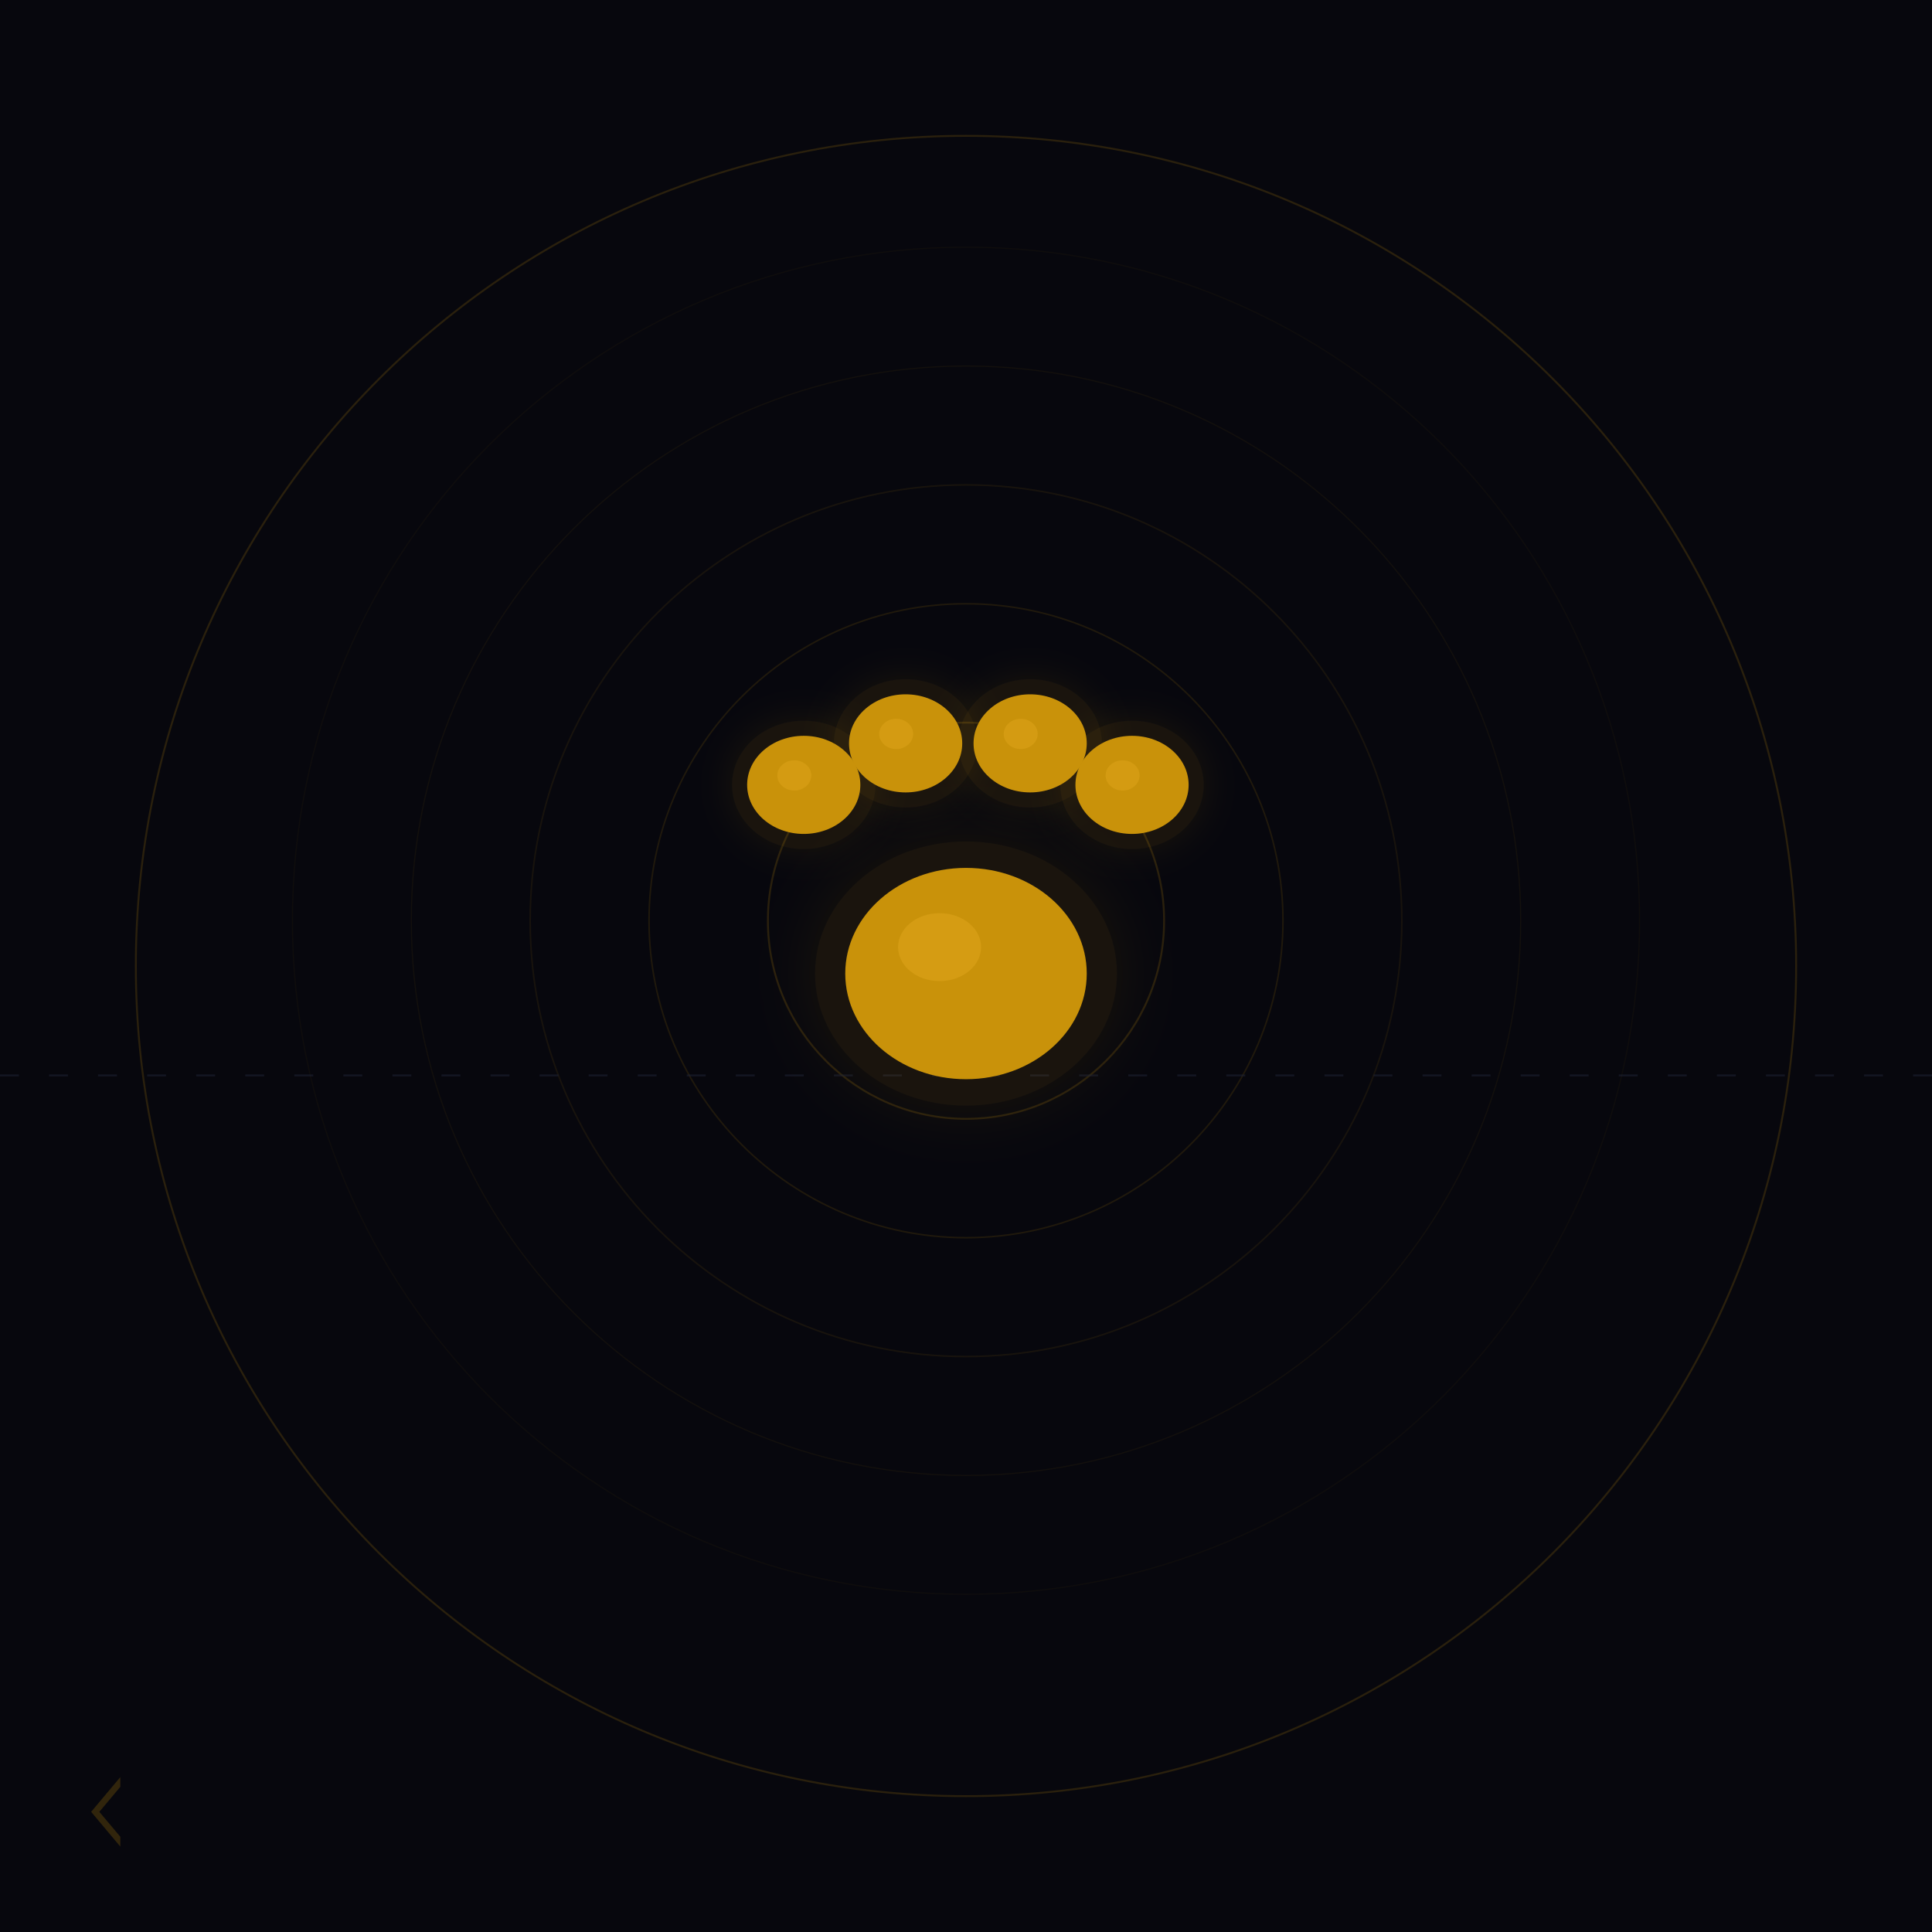
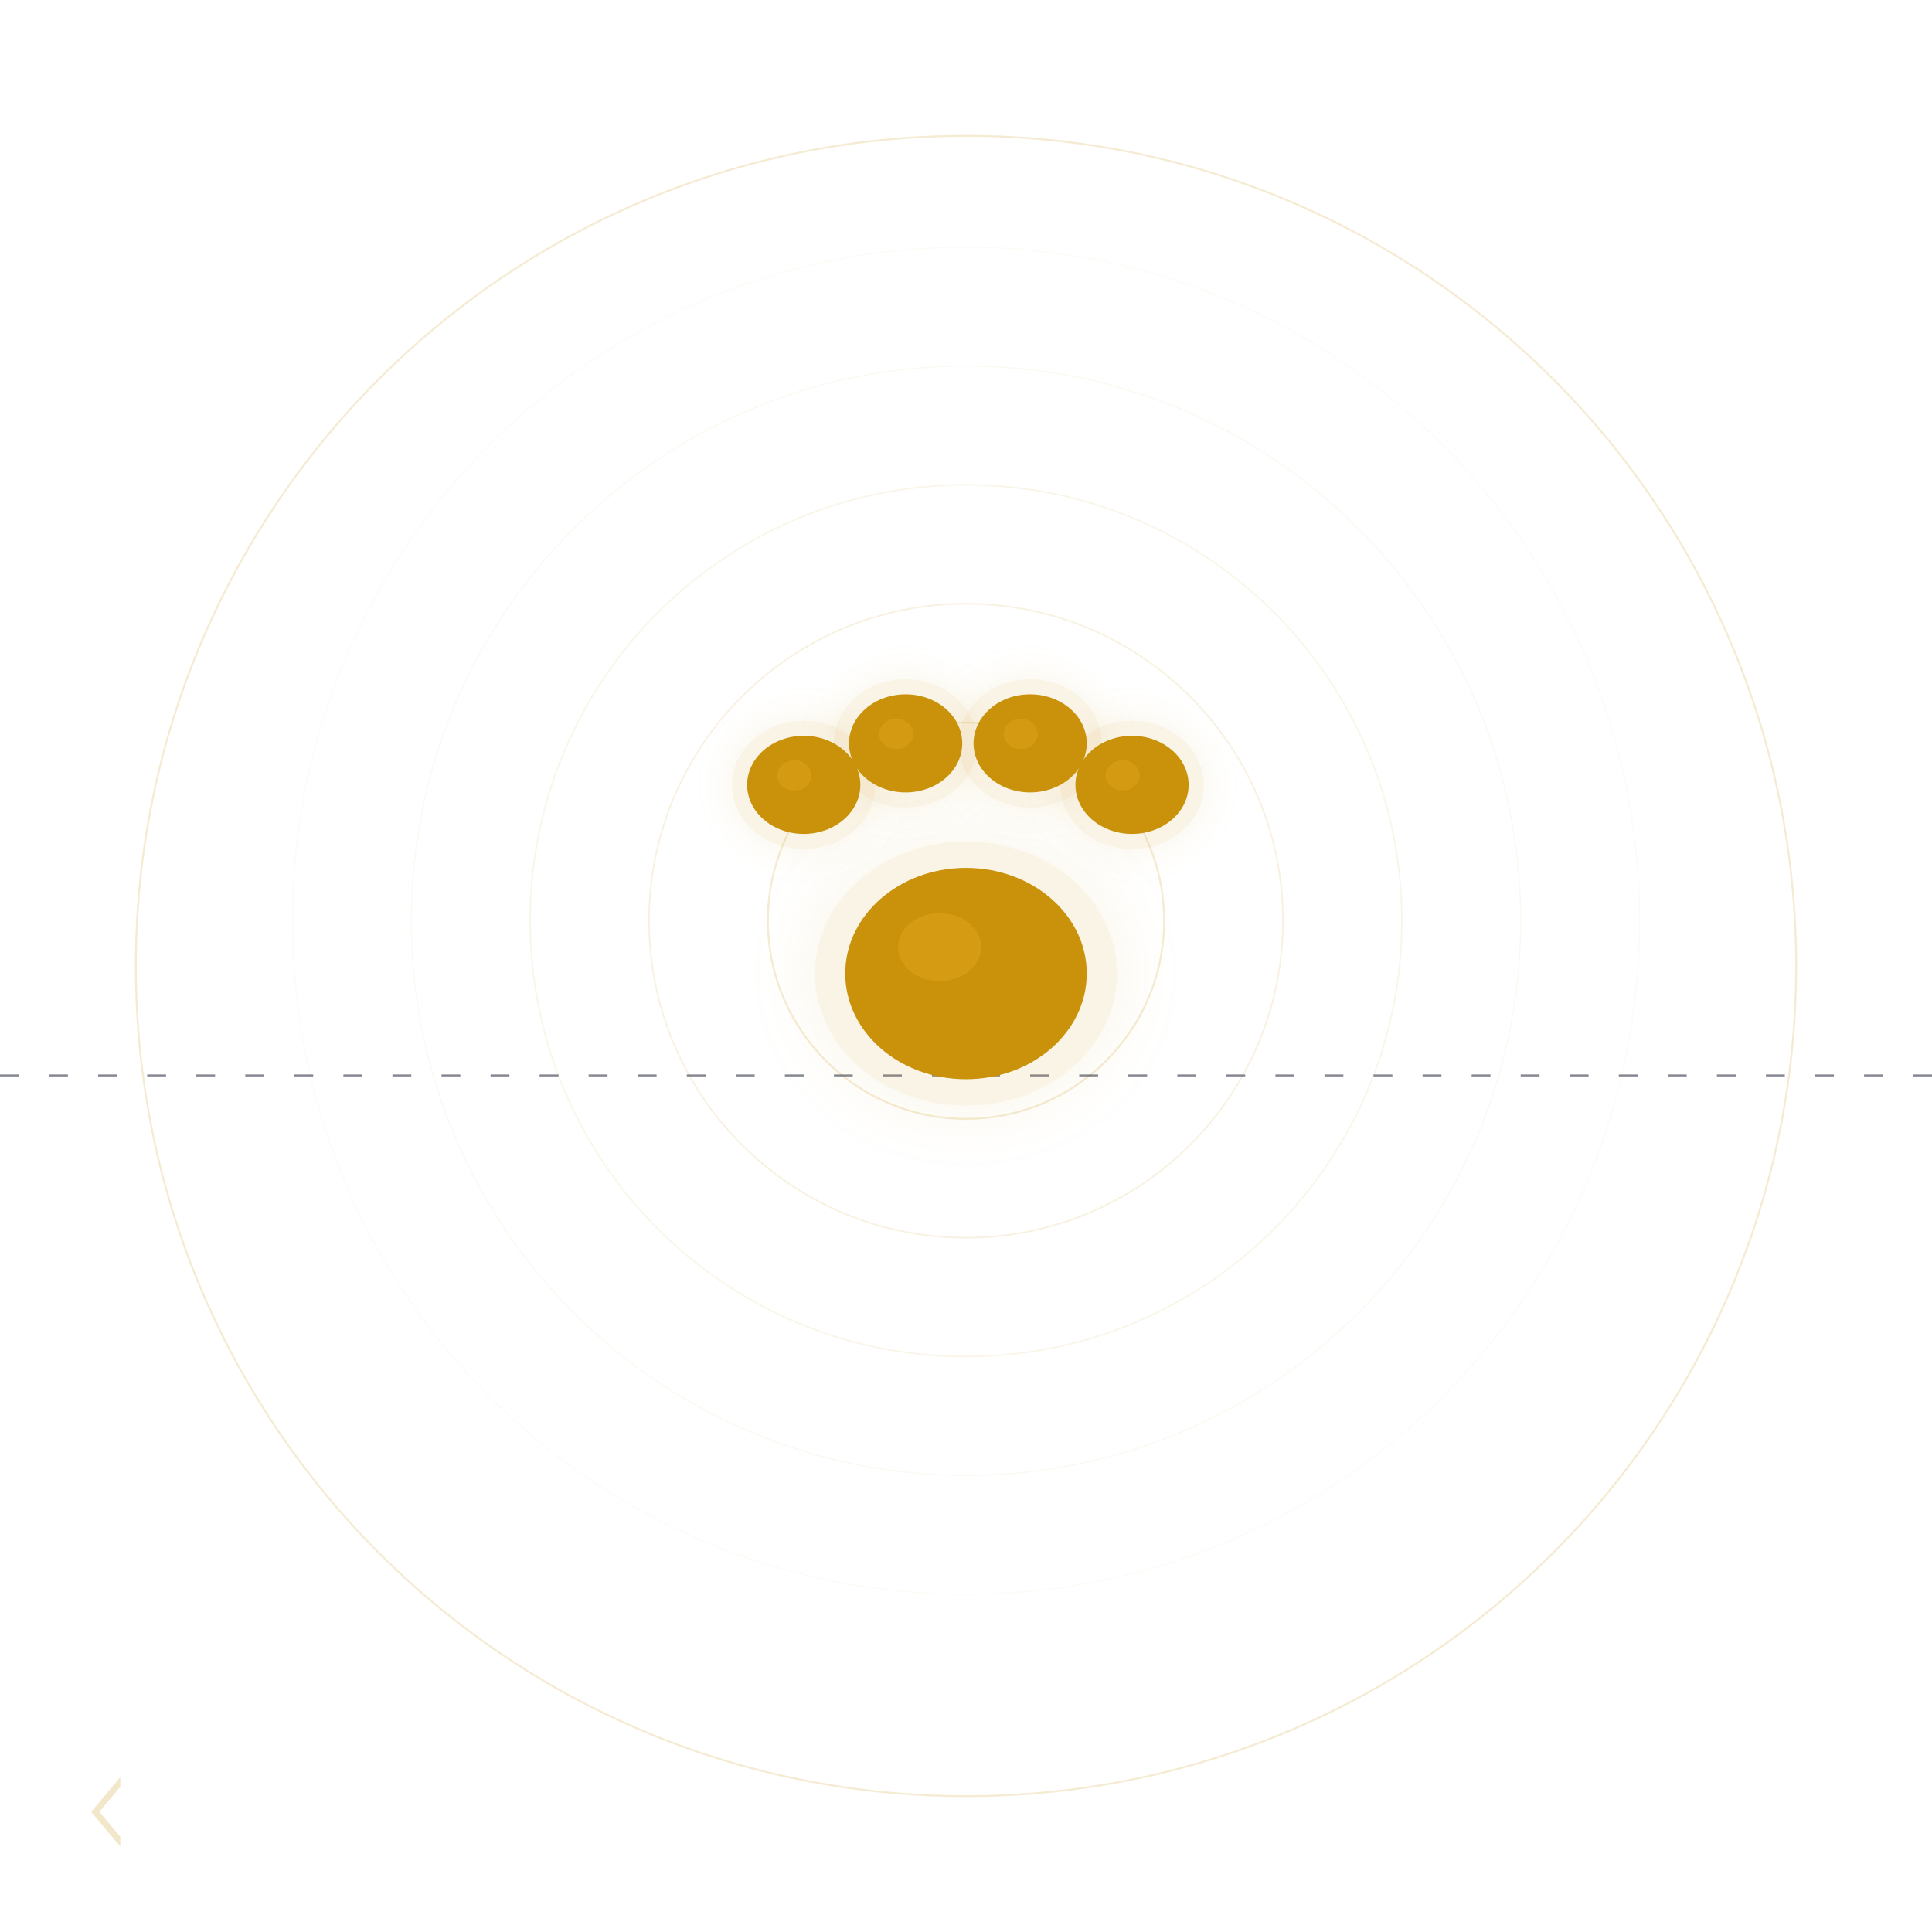
<svg xmlns="http://www.w3.org/2000/svg" viewBox="0 0 1024 1024" width="1024" height="1024">
  <defs>
    <filter id="pad-glow" x="-60%" y="-60%" width="220%" height="220%">
      <feGaussianBlur in="SourceGraphic" stdDeviation="10" result="blur" />
      <feMerge>
        <feMergeNode in="blur" />
        <feMergeNode in="SourceGraphic" />
      </feMerge>
    </filter>
    <filter id="halo" x="-100%" y="-100%" width="300%" height="300%">
      <feGaussianBlur in="SourceGraphic" stdDeviation="18" result="blur" />
      <feMerge>
        <feMergeNode in="blur" />
        <feMergeNode in="SourceGraphic" />
      </feMerge>
    </filter>
  </defs>
-   <rect width="1024" height="1024" fill="#07070d" />
  <circle cx="512" cy="512" r="440" fill="none" stroke="#c9920a" stroke-width="1" opacity="0.18" />
  <circle cx="512" cy="488" r="105" fill="none" stroke="#c9920a" stroke-width="1" opacity="0.18" />
  <circle cx="512" cy="488" r="168" fill="none" stroke="#c9920a" stroke-width="0.8" opacity="0.13" />
  <circle cx="512" cy="488" r="231" fill="none" stroke="#c9920a" stroke-width="0.8" opacity="0.09" />
  <circle cx="512" cy="488" r="294" fill="none" stroke="#c9920a" stroke-width="0.6" opacity="0.06" />
  <circle cx="512" cy="488" r="357" fill="none" stroke="#c9920a" stroke-width="0.6" opacity="0.04" />
  <line x1="0" y1="570" x2="1024" y2="570" stroke="#1e2235" stroke-width="1" stroke-dasharray="10 16" opacity="0.55" />
  <ellipse cx="512" cy="516" rx="80" ry="70" fill="#c9920a" opacity="0.10" filter="url(#halo)" />
  <ellipse cx="426" cy="416" rx="38" ry="34" fill="#c9920a" opacity="0.10" filter="url(#pad-glow)" />
  <ellipse cx="480" cy="394" rx="38" ry="34" fill="#c9920a" opacity="0.10" filter="url(#pad-glow)" />
  <ellipse cx="546" cy="394" rx="38" ry="34" fill="#c9920a" opacity="0.10" filter="url(#pad-glow)" />
  <ellipse cx="600" cy="416" rx="38" ry="34" fill="#c9920a" opacity="0.10" filter="url(#pad-glow)" />
  <ellipse cx="426" cy="416" rx="30" ry="26" fill="#c9920a" />
  <ellipse cx="480" cy="394" rx="30" ry="26" fill="#c9920a" />
  <ellipse cx="546" cy="394" rx="30" ry="26" fill="#c9920a" />
  <ellipse cx="600" cy="416" rx="30" ry="26" fill="#c9920a" />
  <ellipse cx="512" cy="516" rx="64" ry="56" fill="#c9920a" />
  <ellipse cx="498" cy="502" rx="22" ry="18" fill="#f0b429" opacity="0.30" />
  <ellipse cx="421" cy="411" rx="9" ry="8" fill="#f0b429" opacity="0.28" />
  <ellipse cx="475" cy="389" rx="9" ry="8" fill="#f0b429" opacity="0.28" />
  <ellipse cx="541" cy="389" rx="9" ry="8" fill="#f0b429" opacity="0.28" />
  <ellipse cx="595" cy="411" rx="9" ry="8" fill="#f0b429" opacity="0.28" />
  <text x="32" y="988" font-size="80" fill="#c9920a" opacity="0.22" font-family="serif" aria-hidden="true">ᚲ</text>
</svg>
